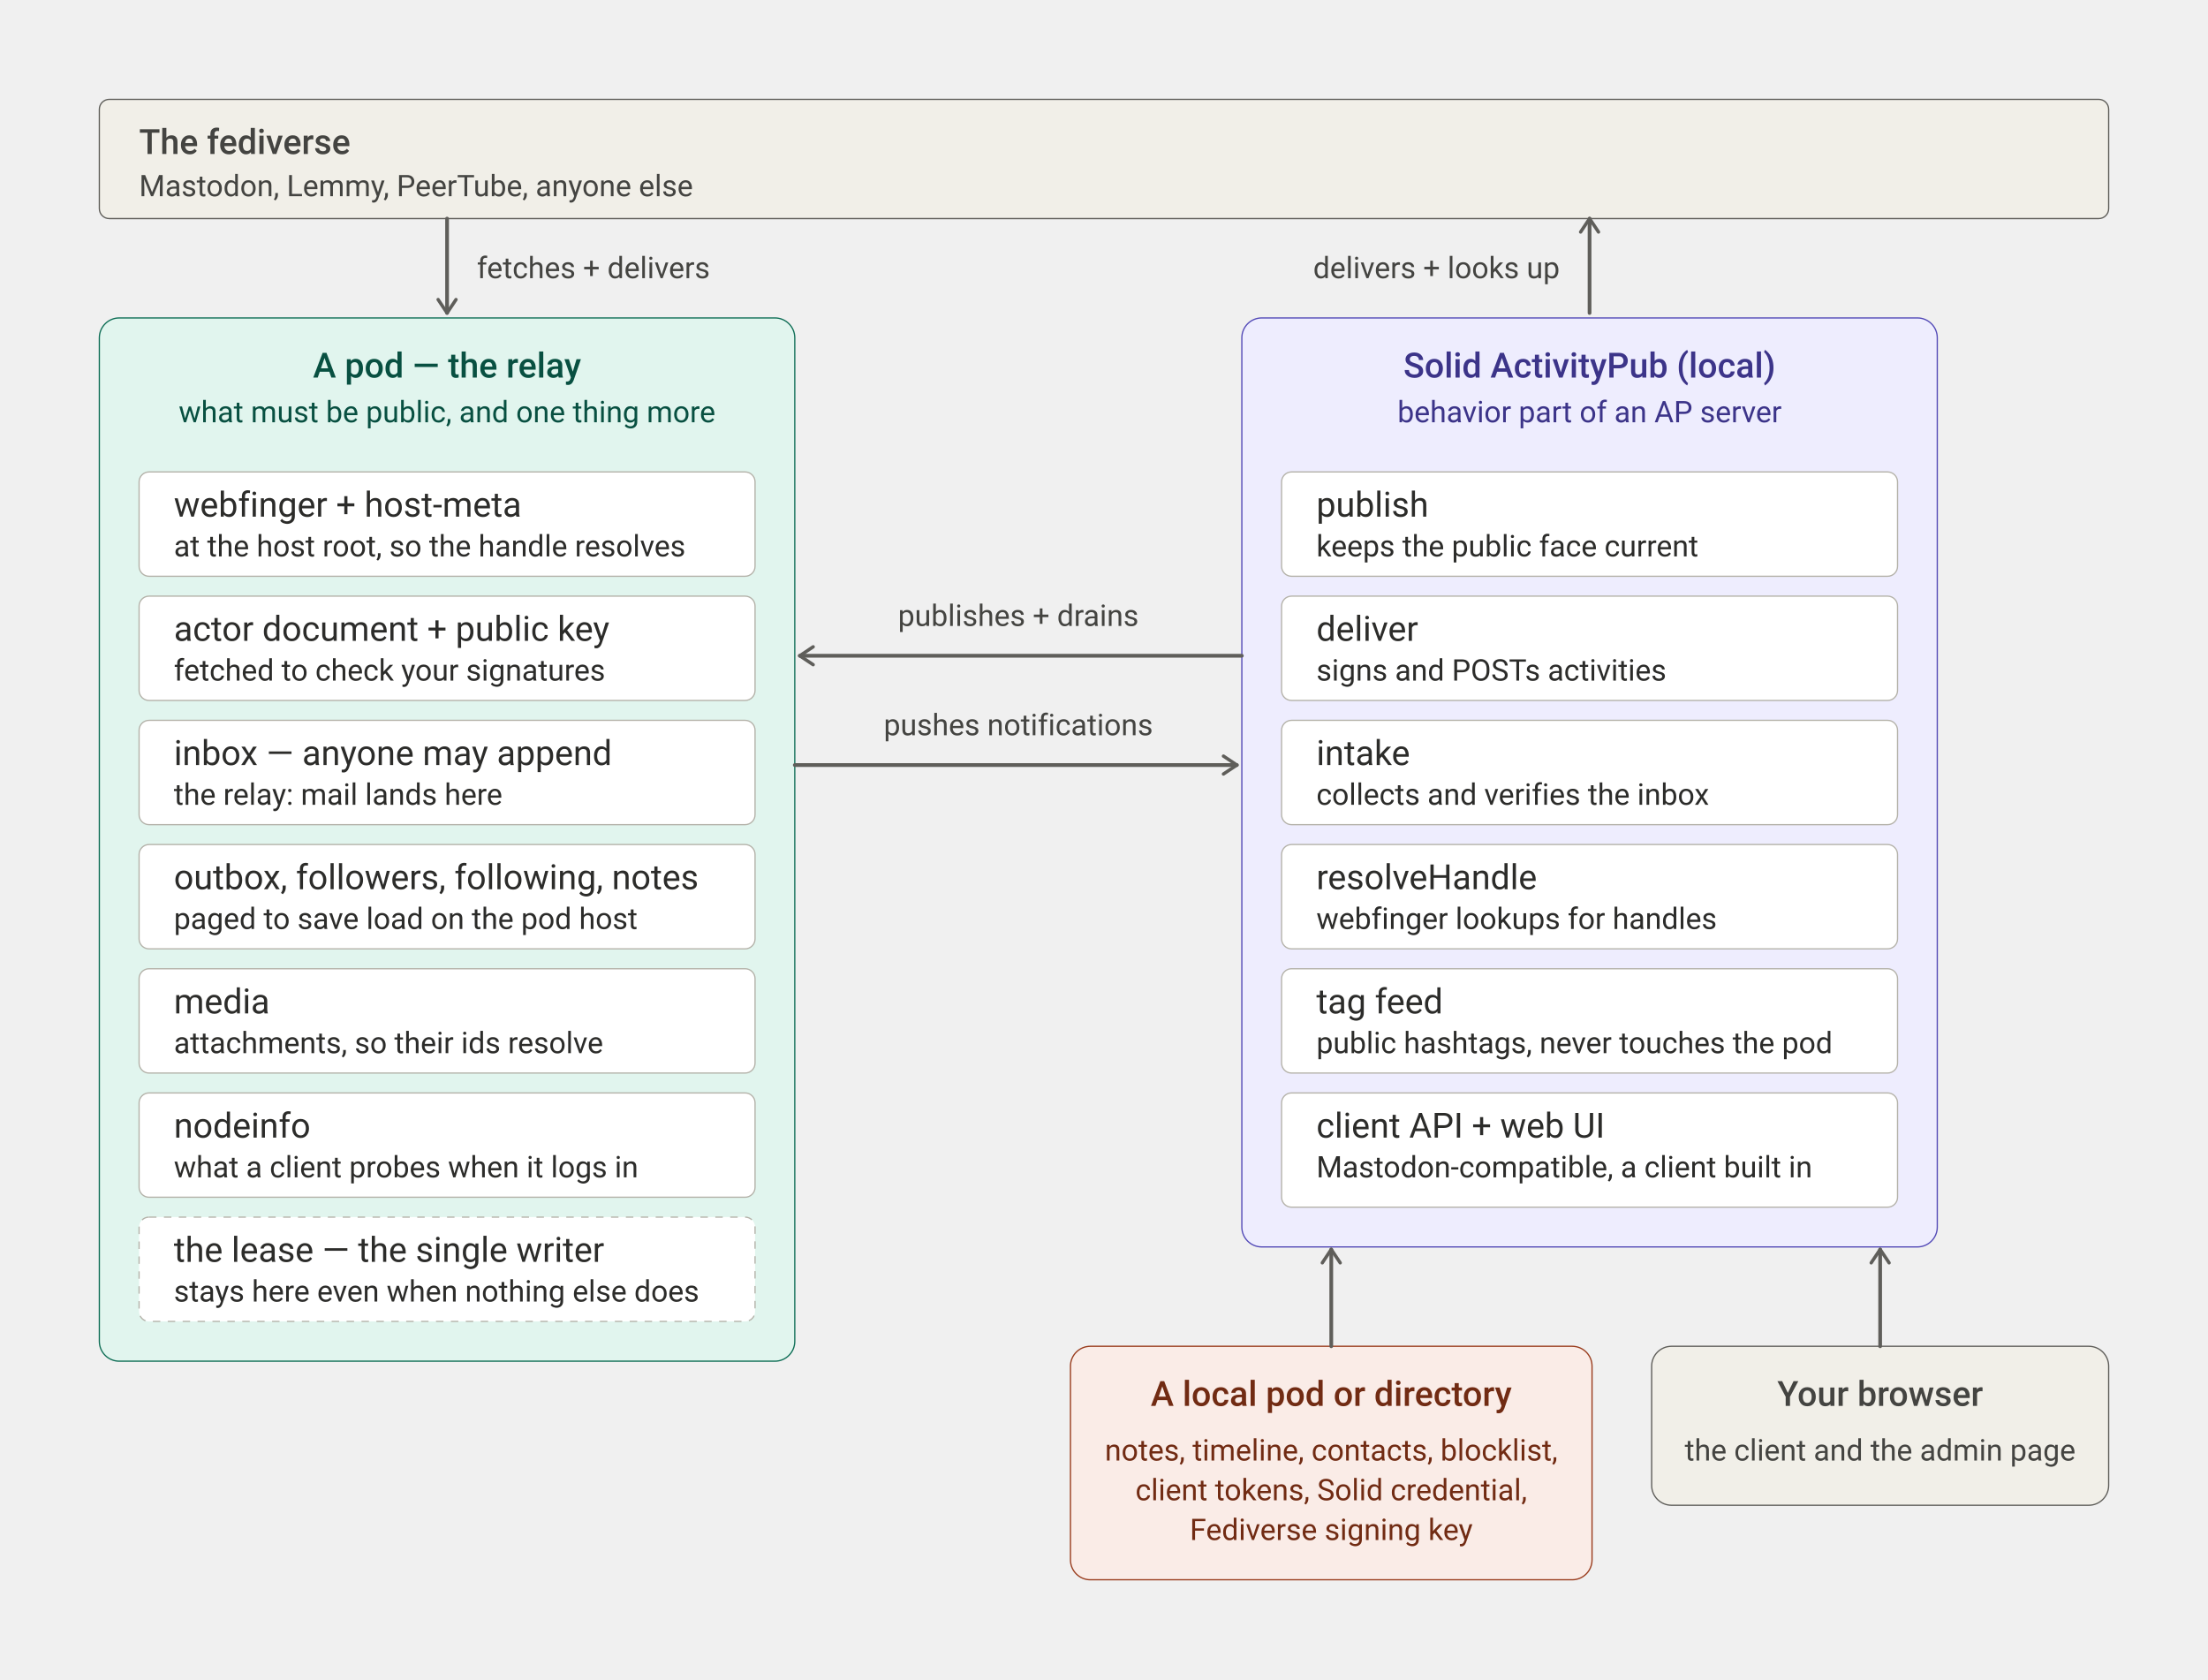
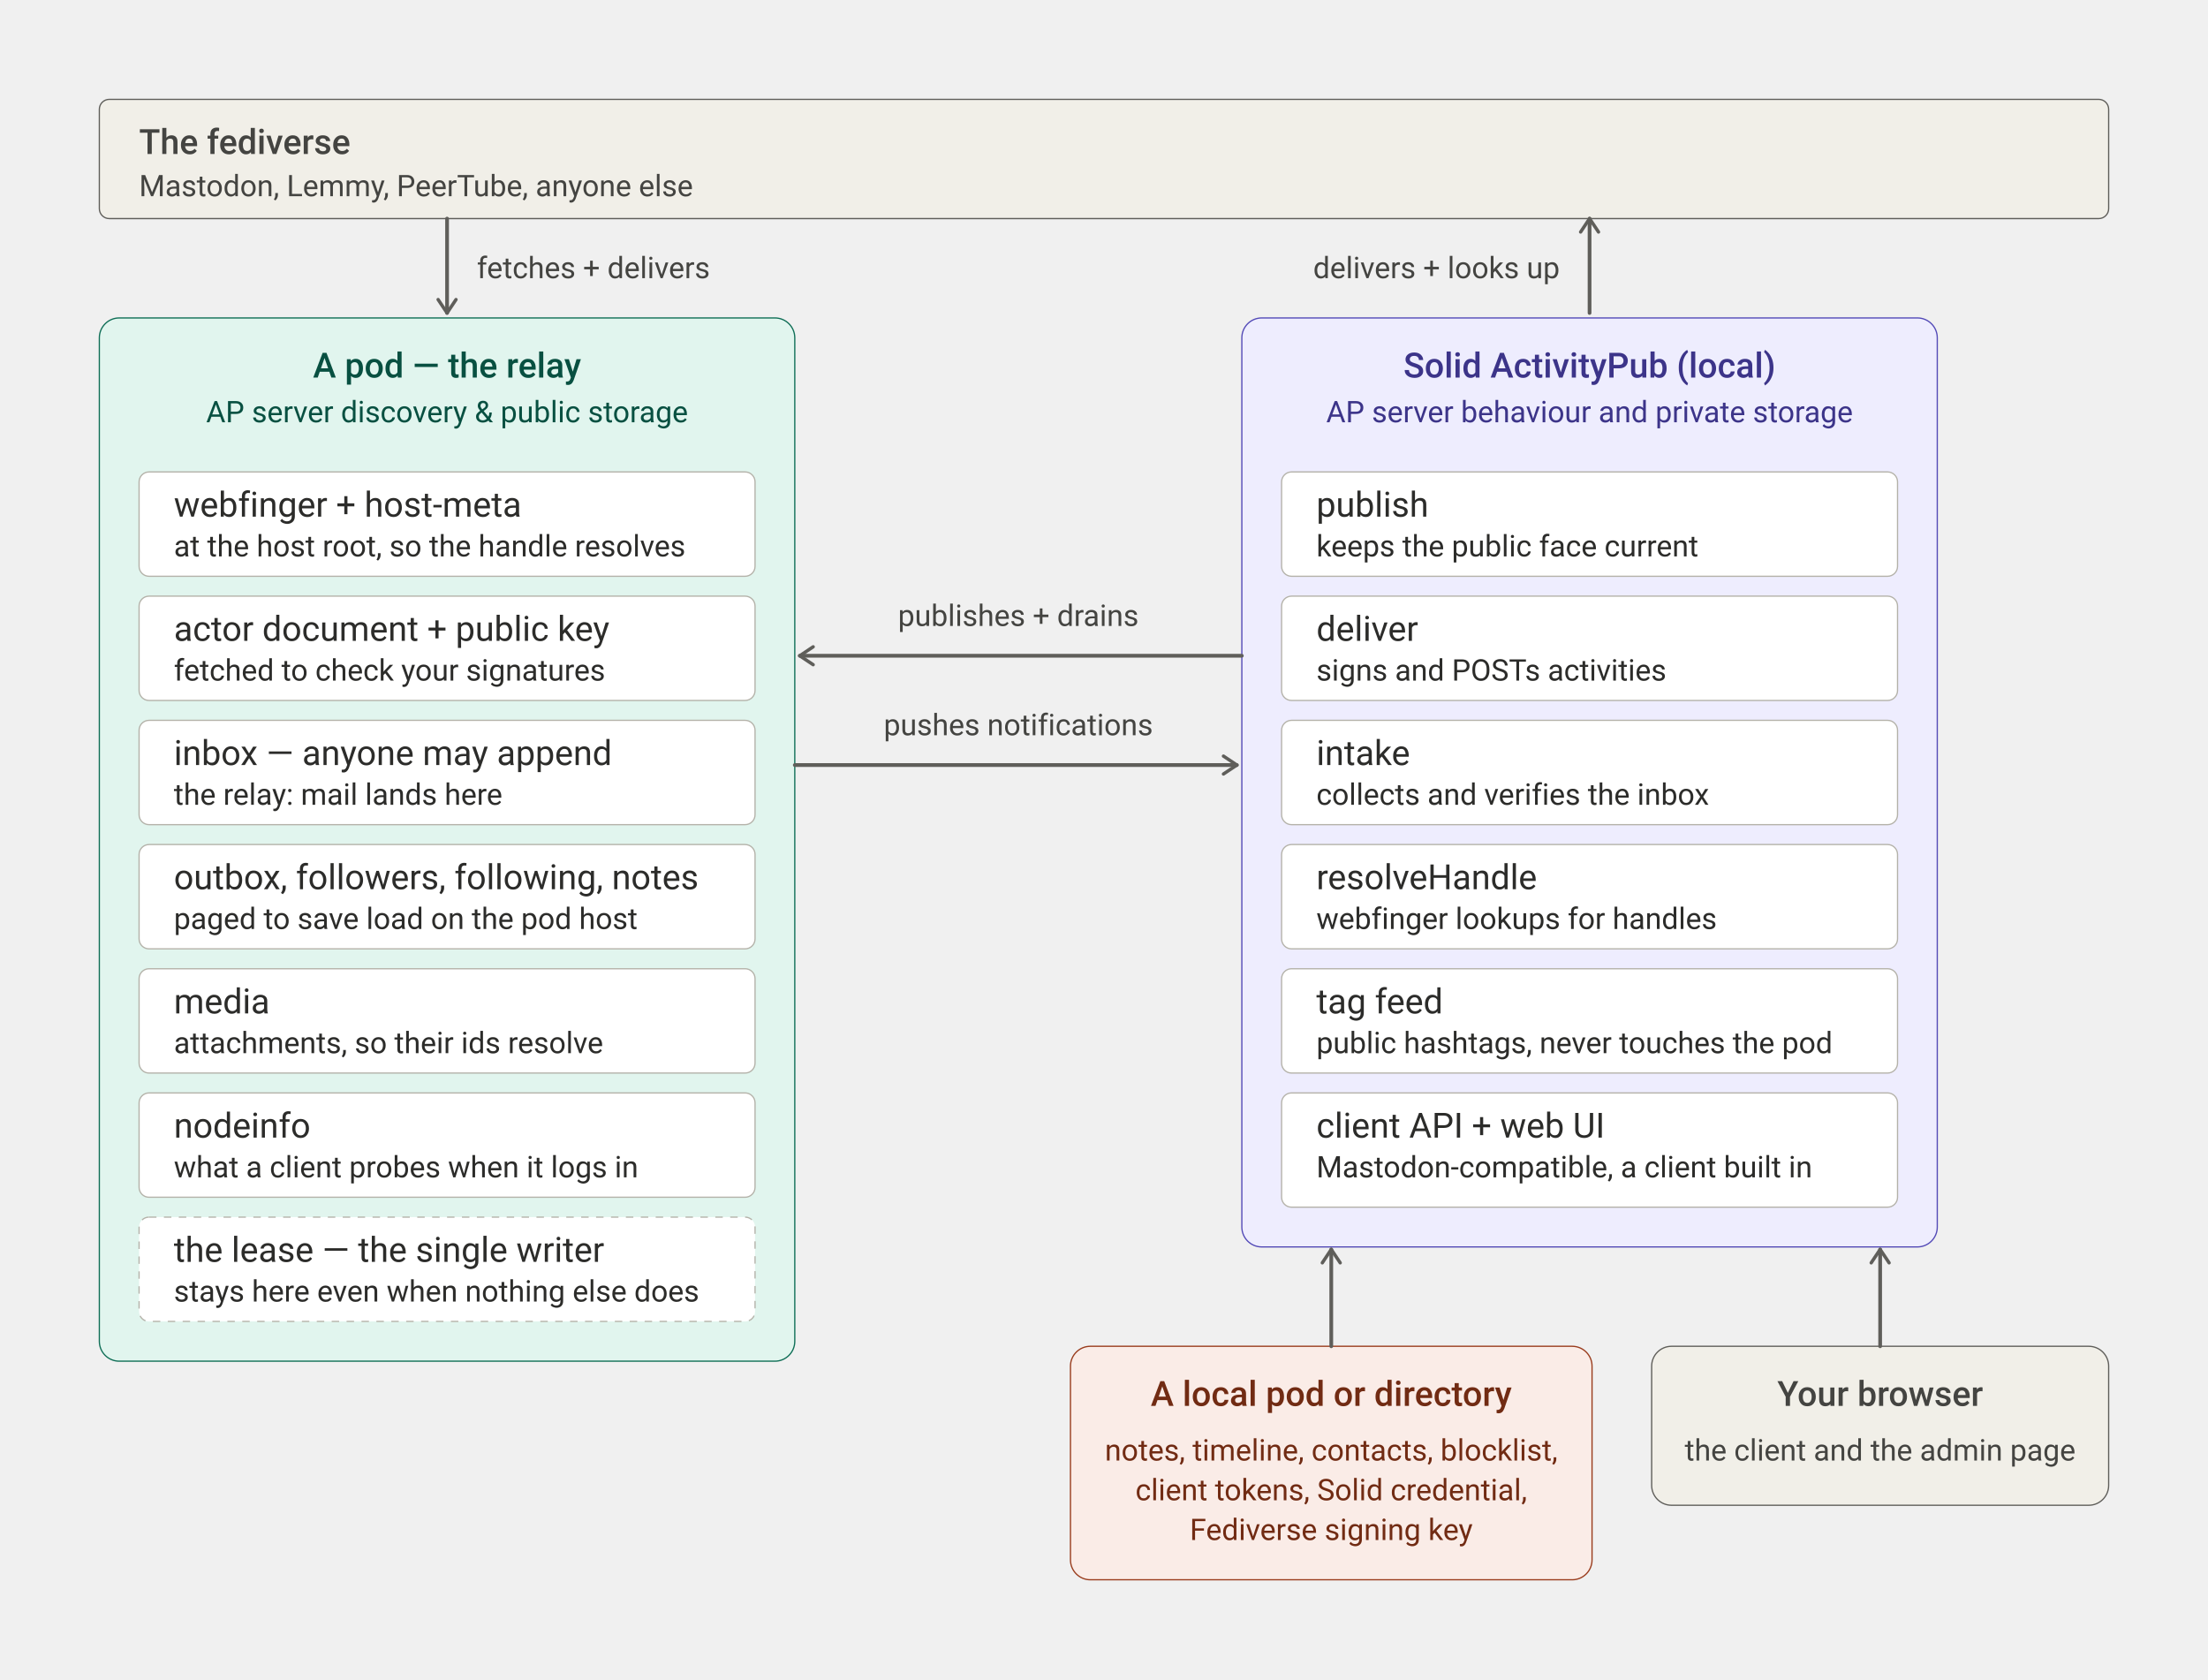
<svg xmlns="http://www.w3.org/2000/svg" width="889" height="676" viewBox="0 0 889 676" role="img" aria-labelledby="ttl dsc">
  <style>
  text { font-family: system-ui, -apple-system, "Segoe UI", Roboto, "Helvetica Neue", sans-serif; }
  .t  { font-size: 14px; font-weight: 400; }
  .th { font-size: 14px; font-weight: 500; }
  .ts { font-size: 12px; font-weight: 400; }
  .teal   { fill: #E1F5EE; stroke: #0F6E56; }
  .purple { fill: #EEEDFE; stroke: #534AB7; }
  .gray   { fill: #F1EFE8; stroke: #5F5E5A; }
  .coral  { fill: #FAECE7; stroke: #993C1D; }
  .box    { fill: #FFFFFF; stroke: #B4B2A9; }
  .tealtx   { fill: #085041; }
  .purpletx { fill: #3C3489; }
  .graytx   { fill: #444441; }
  .coraltx  { fill: #712B13; }
  .boxtx    { fill: #2C2C2A; }
  .arr { stroke: #5F5E5A; stroke-width: 1.5; fill: none; stroke-linecap: round; }
  @media (prefers-color-scheme: dark) {
    .teal   { fill: #085041; stroke: #5DCAA5; }
    .purple { fill: #3C3489; stroke: #AFA9EC; }
    .gray   { fill: #444441; stroke: #B4B2A9; }
    .coral  { fill: #712B13; stroke: #F0997B; }
    .box    { fill: #2C2C2A; stroke: #5F5E5A; }
    .tealtx   { fill: #9FE1CB; }
    .purpletx { fill: #CECBF6; }
    .graytx   { fill: #D3D1C7; }
    .coraltx  { fill: #F5C4B3; }
    .boxtx    { fill: #F1EFE8; }
    .arr { stroke: #B4B2A9; }
  }
</style>
  <defs>
    <marker id="arrow" viewBox="0 0 10 10" refX="8" refY="5" markerWidth="6" markerHeight="6" orient="auto-start-reverse">
      <path d="M2 1L8 5L2 9" fill="none" stroke="context-stroke" stroke-width="1.5" stroke-linecap="round" stroke-linejoin="round" />
    </marker>
  </defs>
  <rect class="gray" x="40" y="40" width="809" height="48" rx="4" stroke-width="0.5" />
  <text class="th graytx" x="56" y="62">The fediverse</text>
  <text class="ts graytx" x="56" y="79">Mastodon, Lemmy, PeerTube, anyone else</text>
  <rect class="teal" x="40" y="128" width="280" height="420" rx="8" stroke-width="0.5" />
  <text class="th tealtx" x="180" y="152" text-anchor="middle">A pod — the relay</text>
-   <text class="ts tealtx" x="180" y="170" text-anchor="middle">what must be public, and one thing more</text>
+   <text class="ts tealtx" x="180" y="170" text-anchor="middle">AP server discovery &amp; public storage</text>
  <rect class="box" x="56" y="190" width="248" height="42" rx="4" stroke-width="0.5" />
  <text class="t boxtx" x="70" y="208">webfinger + host-meta</text>
  <text class="ts boxtx" x="70" y="224">at the host root, so the handle resolves</text>
  <rect class="box" x="56" y="240" width="248" height="42" rx="4" stroke-width="0.5" />
  <text class="t boxtx" x="70" y="258">actor document + public key</text>
  <text class="ts boxtx" x="70" y="274">fetched to check your signatures</text>
  <rect class="box" x="56" y="290" width="248" height="42" rx="4" stroke-width="0.5" />
  <text class="t boxtx" x="70" y="308">inbox — anyone may append</text>
  <text class="ts boxtx" x="70" y="324">the relay: mail lands here</text>
  <rect class="box" x="56" y="340" width="248" height="42" rx="4" stroke-width="0.5" />
  <text class="t boxtx" x="70" y="358">outbox, followers, following, notes</text>
  <text class="ts boxtx" x="70" y="374">paged to save load on the pod host</text>
  <rect class="box" x="56" y="390" width="248" height="42" rx="4" stroke-width="0.5" />
  <text class="t boxtx" x="70" y="408">media</text>
  <text class="ts boxtx" x="70" y="424">attachments, so their ids resolve</text>
  <rect class="box" x="56" y="440" width="248" height="42" rx="4" stroke-width="0.5" />
  <text class="t boxtx" x="70" y="458">nodeinfo</text>
  <text class="ts boxtx" x="70" y="474">what a client probes when it logs in</text>
  <rect class="box" x="56" y="490" width="248" height="42" rx="4" stroke-width="0.5" stroke-dasharray="3 3" />
  <text class="t boxtx" x="70" y="508">the lease — the single writer</text>
  <text class="ts boxtx" x="70" y="524">stays here even when nothing else does</text>
  <rect class="purple" x="500" y="128" width="280" height="374" rx="8" stroke-width="0.5" />
  <text class="th purpletx" x="640" y="152" text-anchor="middle">Solid ActivityPub (local)</text>
-   <text class="ts purpletx" x="640" y="170" text-anchor="middle">behavior part of an AP server</text>
+   <text class="ts purpletx" x="640" y="170" text-anchor="middle">AP server behaviour and private storage</text>
  <rect class="box" x="516" y="190" width="248" height="42" rx="4" stroke-width="0.5" />
  <text class="t boxtx" x="530" y="208">publish</text>
  <text class="ts boxtx" x="530" y="224">keeps the public face current</text>
  <rect class="box" x="516" y="240" width="248" height="42" rx="4" stroke-width="0.5" />
  <text class="t boxtx" x="530" y="258">deliver</text>
  <text class="ts boxtx" x="530" y="274">signs and POSTs activities</text>
  <rect class="box" x="516" y="290" width="248" height="42" rx="4" stroke-width="0.5" />
  <text class="t boxtx" x="530" y="308">intake</text>
  <text class="ts boxtx" x="530" y="324">collects and verifies the inbox</text>
  <rect class="box" x="516" y="340" width="248" height="42" rx="4" stroke-width="0.5" />
  <text class="t boxtx" x="530" y="358">resolveHandle</text>
  <text class="ts boxtx" x="530" y="374">webfinger lookups for handles</text>
  <rect class="box" x="516" y="390" width="248" height="42" rx="4" stroke-width="0.5" />
  <text class="t boxtx" x="530" y="408">tag feed</text>
  <text class="ts boxtx" x="530" y="424">public hashtags, never touches the pod</text>
  <rect class="box" x="516" y="440" width="248" height="46" rx="4" stroke-width="0.5" />
  <text class="t boxtx" x="530" y="458">client API + web UI</text>
  <text class="ts boxtx" x="530" y="474">Mastodon-compatible, a client built in</text>
  <line class="arr" x1="180" y1="88" x2="180" y2="126" marker-end="url(#arrow)" />
  <text class="ts graytx" x="192" y="112">fetches + delivers</text>
  <line class="arr" x1="640" y1="126" x2="640" y2="88" marker-end="url(#arrow)" />
  <text class="ts graytx" x="628" y="112" text-anchor="end">delivers + looks up</text>
  <text class="ts graytx" x="410" y="252" text-anchor="middle">publishes + drains</text>
  <line class="arr" x1="500" y1="264" x2="322" y2="264" marker-end="url(#arrow)" />
  <text class="ts graytx" x="410" y="296" text-anchor="middle">pushes notifications</text>
  <line class="arr" x1="320" y1="308" x2="498" y2="308" marker-end="url(#arrow)" />
  <rect class="coral" x="431" y="542" width="210" height="94" rx="8" stroke-width="0.5" />
  <text class="th coraltx" x="536" y="566" text-anchor="middle">A local pod or directory</text>
  <text class="ts coraltx" x="536" y="588" text-anchor="middle">notes, timeline, contacts, blocklist,</text>
  <text class="ts coraltx" x="536" y="604" text-anchor="middle">client tokens, Solid credential,</text>
  <text class="ts coraltx" x="536" y="620" text-anchor="middle">Fediverse signing key</text>
  <line class="arr" x1="536" y1="542" x2="536" y2="503" marker-end="url(#arrow)" />
  <rect class="gray" x="665" y="542" width="184" height="64" rx="8" stroke-width="0.5" />
  <text class="th graytx" x="757" y="566" text-anchor="middle">Your browser</text>
  <text class="ts graytx" x="757" y="588" text-anchor="middle">the client and the admin page</text>
  <line class="arr" x1="757" y1="542" x2="757" y2="503" marker-end="url(#arrow)" />
</svg>
